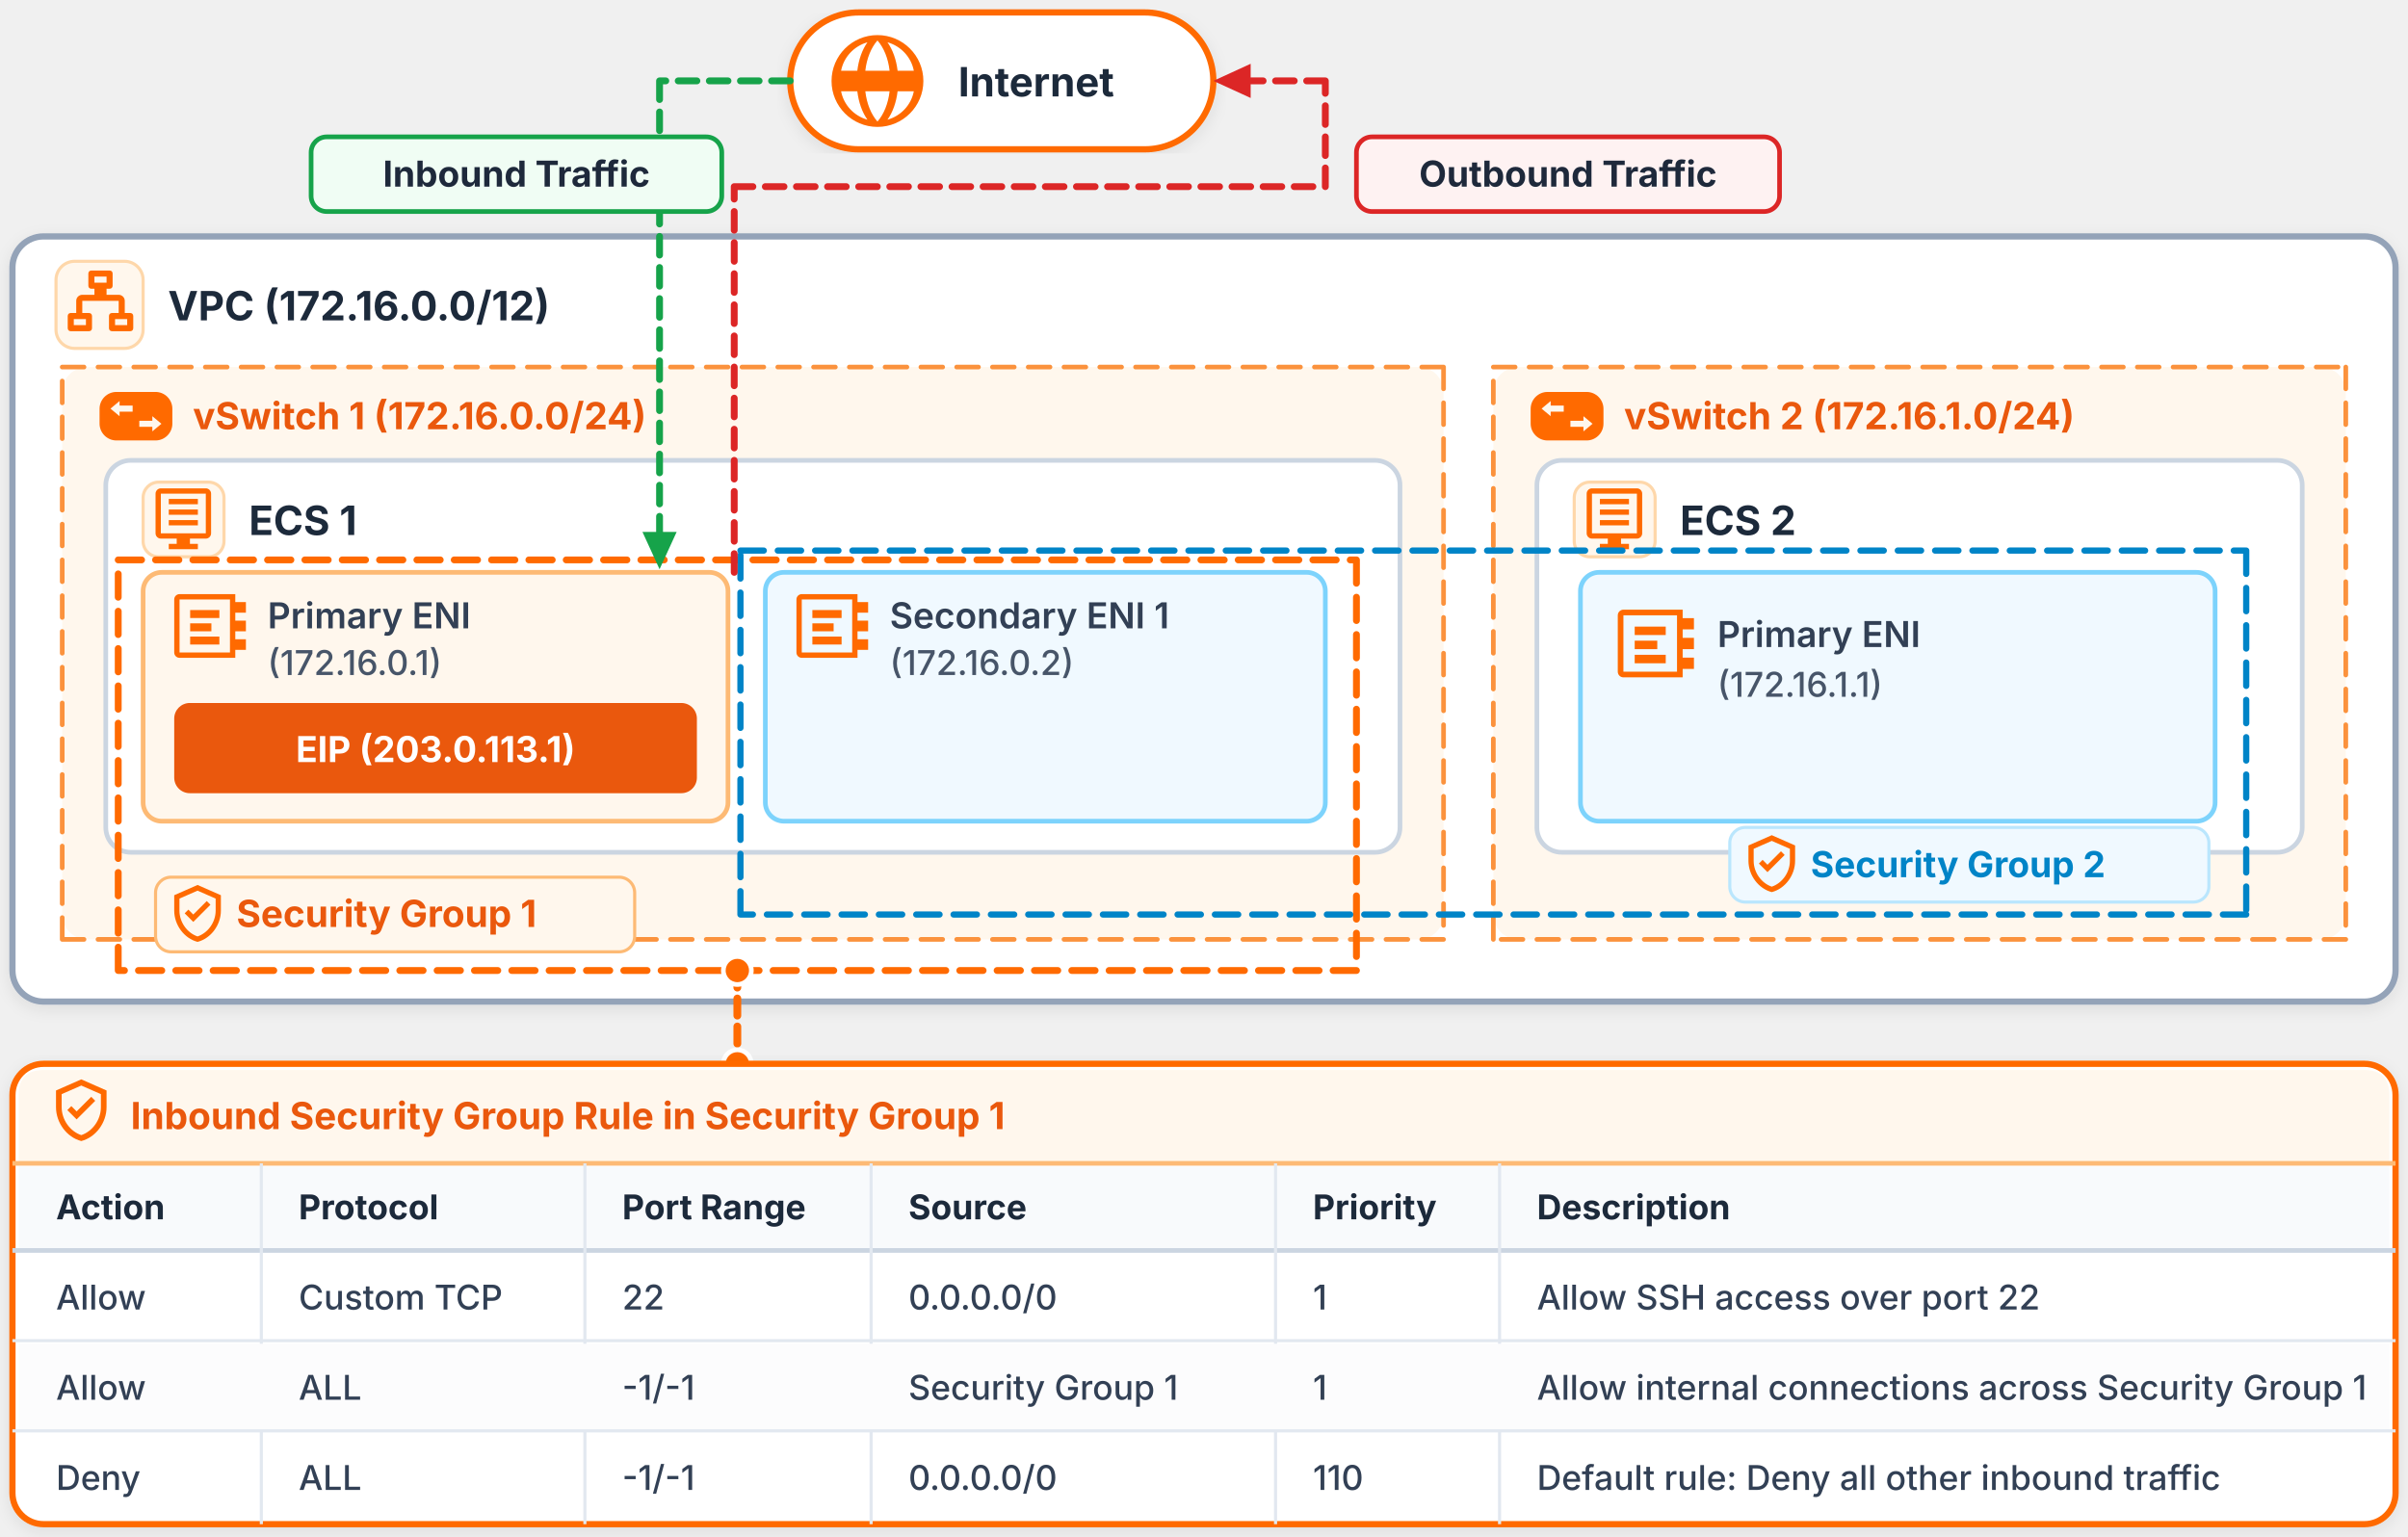
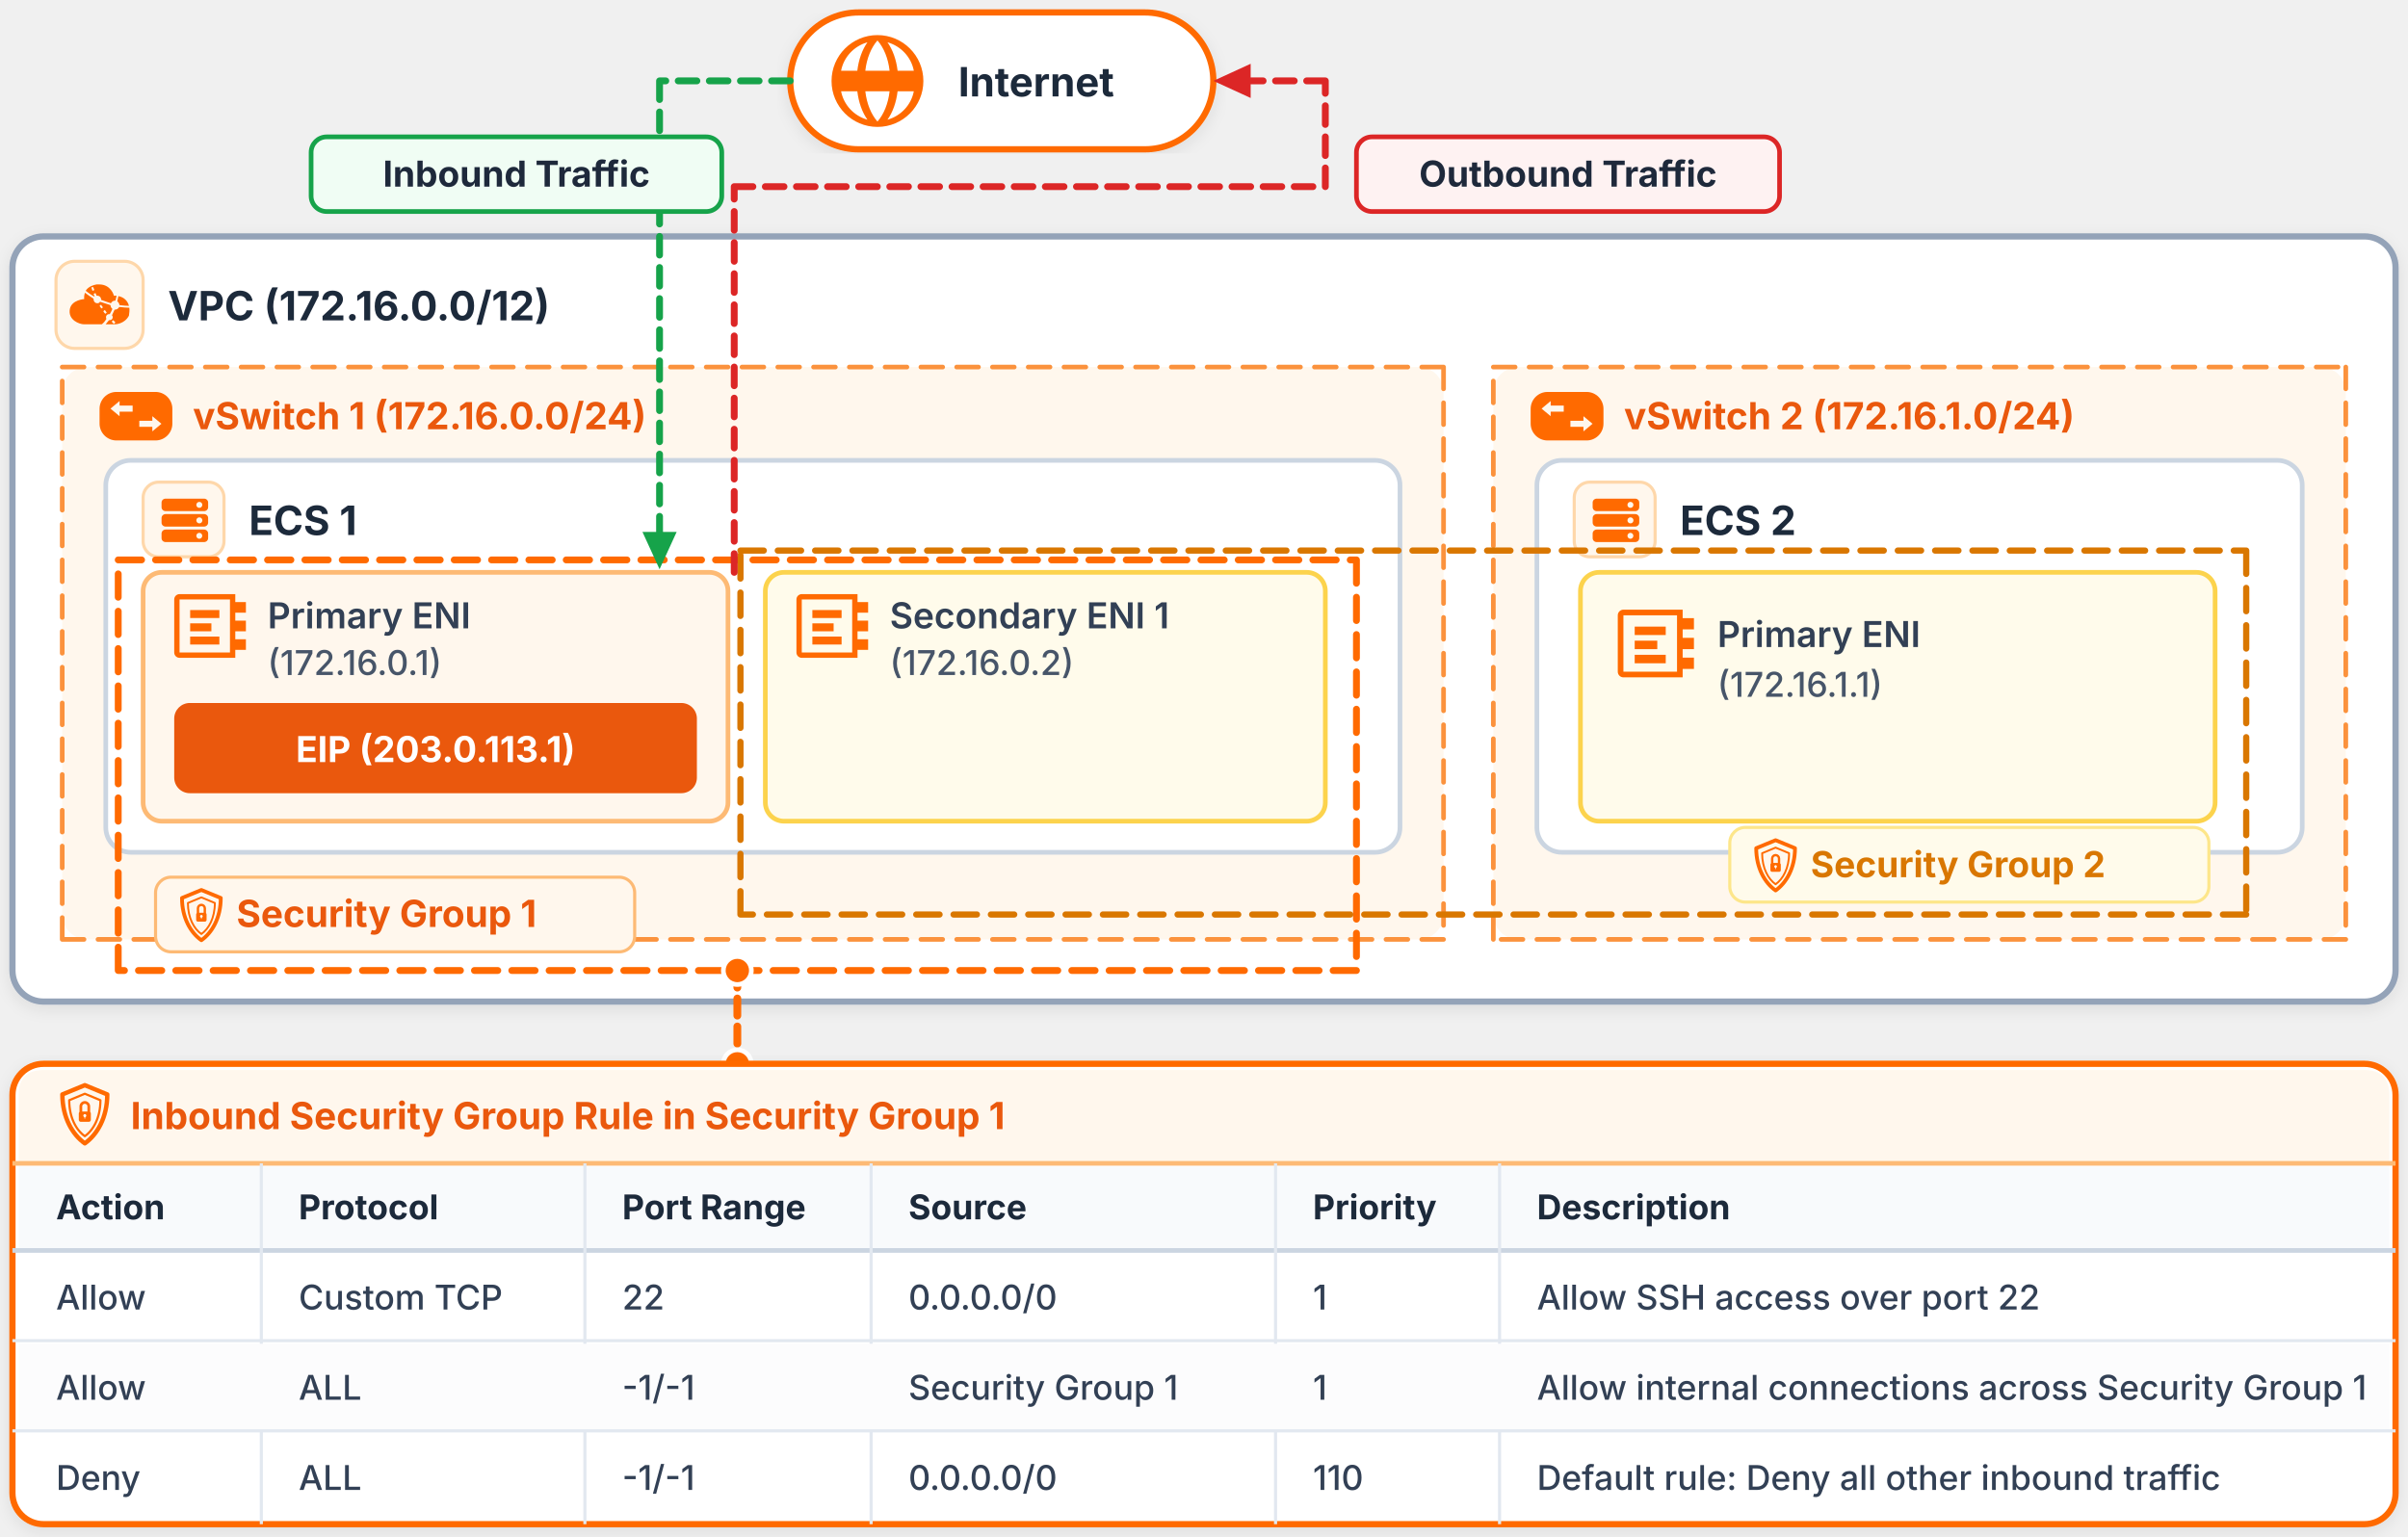
<svg xmlns="http://www.w3.org/2000/svg" viewBox="6 2 774 494" width="100%" height="100%">
  <defs>
    <style>
      .text-title { font-family: 'Inter', -apple-system, BlinkMacSystemFont, 'Segoe UI', Roboto, sans-serif; font-size: 13px; font-weight: 700; fill: #1e293b; }
      .text-sub { font-family: 'Inter', -apple-system, BlinkMacSystemFont, 'Segoe UI', Roboto, sans-serif; font-size: 11.5px; font-weight: 600; fill: #334155; }
      .text-small { font-family: 'Inter', -apple-system, BlinkMacSystemFont, 'Segoe UI', Roboto, sans-serif; font-size: 11px; font-weight: 500; fill: #475569; }
      .text-orange { font-family: 'Inter', -apple-system, BlinkMacSystemFont, 'Segoe UI', Roboto, sans-serif; font-size: 12px; font-weight: 700; fill: #ea580c; }
-       .text-blue { font-family: 'Inter', -apple-system, BlinkMacSystemFont, 'Segoe UI', Roboto, sans-serif; font-size: 11.5px; font-weight: 700; fill: #0284c7; }
+       .text-amber { font-family: 'Inter', -apple-system, BlinkMacSystemFont, 'Segoe UI', Roboto, sans-serif; font-size: 11.5px; font-weight: 700; fill: #d97706; }
      .text-white { font-family: 'Inter', -apple-system, BlinkMacSystemFont, 'Segoe UI', Roboto, sans-serif; font-size: 11.5px; font-weight: 700; fill: #ffffff; }
      .tbl-hdr { font-family: 'Inter', -apple-system, BlinkMacSystemFont, 'Segoe UI', Roboto, sans-serif; font-size: 11px; font-weight: 700; fill: #1e293b; }
      .tbl-cell { font-family: 'Inter', -apple-system, BlinkMacSystemFont, 'Segoe UI', Roboto, sans-serif; font-size: 11px; font-weight: 500; fill: #334155; }
      .pill-text { font-family: 'Inter', -apple-system, BlinkMacSystemFont, 'Segoe UI', Roboto, sans-serif; font-size: 11.5px; font-weight: 700; fill: #1e293b; }
    </style>
    <filter id="shadow" x="-3%" y="-3%" width="106%" height="106%">
      <feDropShadow dx="0" dy="1.5" stdDeviation="2.5" flood-color="#0f172a" flood-opacity="0.08" />
    </filter>
  </defs>
  <g transform="translate(260, 6)" filter="url(#shadow)">
    <rect x="0" y="0" width="136" height="44" rx="22" fill="#ffffff" stroke="#ff6a00" stroke-width="2" />
    <g transform="translate(10, 4) scale(0.82)">
      <path d="M22 4C12.06 4 4 12.06 4 22C4 31.94 12.06 40 22 40C31.94 40 40 31.94 40 22C40 12.06 31.94 4 22 4ZM36.26 18H29.9C29.38 13.56 27.94 9.66 25.92 6.82C31.22 8.32 35.24 12.64 36.26 18ZM22 37.9C19.52 35.08 17.78 30.86 17.24 26H26.76C26.22 30.86 24.48 35.08 22 37.9ZM17.24 18C17.78 13.14 19.52 8.92 22 6.1C24.48 8.92 26.22 13.14 26.76 18H17.24ZM18.08 6.82C16.06 9.66 14.62 13.56 14.1 18H7.74C8.76 12.64 12.78 8.32 18.08 6.82ZM7.74 26H14.1C14.62 30.44 16.06 34.34 18.08 37.18C12.78 35.68 8.76 31.36 7.74 26ZM25.92 37.18C27.94 34.34 29.38 30.44 29.9 26H36.26C35.24 31.36 31.22 35.68 25.92 37.18Z" fill="#ff6a00" />
      <path d="M7 22C7 20.62 7.22 19.28 7.58 18H36.42C36.78 19.28 37 20.62 37 22C37 23.38 36.78 24.72 36.42 26H7.58C7.22 24.72 7 23.38 7 22Z" fill="#ff6a00" opacity="0.28" />
    </g>
    <text x="54" y="27" class="text-title" font-size="13.5">Internet</text>
  </g>
  <g transform="translate(10, 78)" filter="url(#shadow)">
    <rect x="0" y="0" width="766" height="246" rx="10" fill="#ffffff" stroke="#94a3b8" stroke-width="2" />
    <g transform="translate(14, 8)">
      <rect x="0" y="0" width="28" height="28" rx="6" fill="#fff7ed" stroke="#fed7aa" stroke-width="1" />
-       <g transform="translate(6.5, 2) scale(0.78)">
-         <path d="M22.25 18.75L20 18.75 20 13.75C20 12.25 18.75 11.25 17.5 11.25L12.5 11.25 12.5 8.75 13.75 8.75C14.5 8.75 15 8.25 15 7.5L15 2.5C15 1.75 14.5 1.25 13.75 1.25L6.25 1.25C5.5 1.25 5 1.75 5 2.5L5 7.5C5 8.25 5.5 8.75 6.25 8.75L7.5 8.75 7.5 11.25 2.5 11.25C1.25 11.25 0 12.25 0 13.75L0 18.75-2.25 18.75C-3 18.75-3.5 19.25-3.5 20L-3.5 25C-3.5 25.75-3 26.25-2.25 26.25L5.25 26.25C6 26.25 6.5 25.75 6.5 25L6.5 20C6.5 19.25 6 18.75 5.25 18.75L2.5 18.75 2.5 13.75 17.5 13.75 17.5 18.75 14.75 18.75C14 18.75 13.5 19.25 13.5 20L13.5 25C13.5 25.75 14 26.25 14.75 26.25L22.25 26.25C23 26.25 23.5 25.75 23.5 25L23.5 20C23.5 19.25 23 18.75 22.25 18.75ZM7.5 3.75L12.5 3.75 12.5 6.25 7.5 6.25 7.5 3.75ZM4 23.75L-1 23.75-1 21.25 4 21.25 4 23.75ZM21 23.75L16 23.75 16 21.25 21 21.25 21 23.75Z" fill="#ff6a00" />
+       <g transform="translate(3.5, 3.5) scale(0.0205)">
+         <path d="M418.816 339.456l29.696-11.776c6.144 17.92 11.776 29.696 17.92 41.472h11.776c35.328 0 58.88 29.696 58.88 58.88v6.144c47.104 17.92 144.896 50.176 153.6 53.248 11.776-23.552 35.328-41.472 65.024-41.472h6.144c5.12-25.6 11.264-51.2 17.92-76.8H737.28c0-6.144-47.104-177.152-229.888-177.152H465.92C371.2 209.92 318.464 250.88 294.912 292.352 342.016 327.68 389.12 363.008 436.224 386.56c-5.632-17.408-11.776-29.184-17.408-47.104z m-6.144-105.984c6.144 17.92 11.776 29.696 17.92 47.104l-29.696 11.776-17.92-53.248 29.696-5.632z m247.808 424.448h11.776c17.92-29.696 29.696-53.248 41.472-82.432-17.92-11.776-29.696-35.328-29.696-58.88-10.24-2.56-112.128-35.328-165.376-53.248-6.144 17.92-23.552 23.552-41.472 23.552-35.328 0-58.88-29.696-58.88-58.88v-11.776c-47.104-29.696-88.576-58.88-135.68-94.208C265.216 374.784 271.36 416.256 271.36 421.888c0 0-194.56 11.776-224.256 153.6-35.328 177.152 153.6 241.664 218.112 241.664h283.136c29.696-23.552 53.248-53.248 70.656-82.432 0-6.144-6.144-17.92-6.144-29.696 0.512-29.184 24.064-47.104 47.616-47.104z m-118.272-88.576c-11.776-11.776-23.552-29.696-29.696-41.472l23.552-17.92c6.144 11.776 17.92 29.696 29.696 41.472l-23.552 17.92z m29.696 41.472l23.552-17.92c11.776 11.776 17.92 29.696 29.696 41.472l-23.552 17.92c-11.776-12.288-23.552-24.064-29.696-41.472z m407.04-53.248c-41.472 0-100.352-6.144-159.232-11.776-11.776 23.552-35.328 41.472-65.024 41.472h-6.144c-11.776 29.696-29.696 58.88-41.472 88.576 6.144 6.144 11.776 17.92 11.776 29.696 0 29.696-23.552 47.104-47.104 47.104H660.48c-17.92 23.552-35.328 41.472-53.248 65.024h141.312c6.144 0 153.088 0 224.256-135.68 6.144-41.984 11.776-82.944 6.144-124.416zM737.28 811.008l-35.328-35.328 23.552-23.552 35.328 35.328-23.552 23.552z m235.52-282.624c-17.92-76.8-76.8-135.68-165.376-153.088-6.144 23.552-11.776 53.248-17.92 82.432 17.92 11.776 29.696 29.696 35.328 58.88 59.392 5.632 107.008 11.776 147.968 11.776z" fill="#ff6a00" />
      </g>
      <text x="36" y="19" class="text-title" font-size="13.5">VPC (172.16.0.0/12)</text>
    </g>
    <g transform="translate(16, 42)">
      <rect x="0" y="0" width="444" height="184" rx="8" fill="#fff7ed" stroke="none" />
      <path d="M0.00 0.00L7.00 0.00 M11.50 0.00L18.50 0.00 M23.00 0.00L30.00 0.00 M34.50 0.00L41.50 0.00 M46.00 0.00L53.00 0.00 M57.50 0.00L64.50 0.00 M69.00 0.00L76.00 0.00 M80.50 0.00L87.50 0.00 M92.00 0.00L99.00 0.00 M103.50 0.00L110.50 0.00 M115.00 0.00L122.00 0.00 M126.50 0.00L133.50 0.00 M138.00 0.00L145.00 0.00 M149.50 0.00L156.50 0.00 M161.00 0.00L168.00 0.00 M172.50 0.00L179.50 0.00 M184.00 0.00L191.00 0.00 M195.50 0.00L202.50 0.00 M207.00 0.00L214.00 0.00 M218.50 0.00L225.50 0.00 M230.00 0.00L237.00 0.00 M241.50 0.00L248.50 0.00 M253.00 0.00L260.00 0.00 M264.50 0.00L271.50 0.00 M276.00 0.00L283.00 0.00 M287.50 0.00L294.50 0.00 M299.00 0.00L306.00 0.00 M310.50 0.00L317.50 0.00 M322.00 0.00L329.00 0.00 M333.50 0.00L340.50 0.00 M345.00 0.00L352.00 0.00 M356.50 0.00L363.50 0.00 M368.00 0.00L375.00 0.00 M379.50 0.00L386.50 0.00 M391.00 0.00L398.00 0.00 M402.50 0.00L409.50 0.00 M414.00 0.00L421.00 0.00 M425.50 0.00L432.50 0.00 M437.00 0.00L444.00 0.00 M444.00 0.00L444.00 7.00 M444.00 11.50L444.00 18.50 M444.00 23.00L444.00 30.00 M444.00 34.50L444.00 41.50 M444.00 46.00L444.00 53.00 M444.00 57.50L444.00 64.50 M444.00 69.00L444.00 76.00 M444.00 80.50L444.00 87.50 M444.00 92.00L444.00 99.00 M444.00 103.50L444.00 110.50 M444.00 115.00L444.00 122.00 M444.00 126.50L444.00 133.50 M444.00 138.00L444.00 145.00 M444.00 149.50L444.00 156.50 M444.00 161.00L444.00 168.00 M444.00 172.50L444.00 179.50 M444.00 184.00L437.00 184.00 M432.50 184.00L425.50 184.00 M421.00 184.00L414.00 184.00 M409.50 184.00L402.50 184.00 M398.00 184.00L391.00 184.00 M386.50 184.00L379.50 184.00 M375.00 184.00L368.00 184.00 M363.50 184.00L356.50 184.00 M352.00 184.00L345.00 184.00 M340.50 184.00L333.50 184.00 M329.00 184.00L322.00 184.00 M317.50 184.00L310.50 184.00 M306.00 184.00L299.00 184.00 M294.50 184.00L287.50 184.00 M283.00 184.00L276.00 184.00 M271.50 184.00L264.50 184.00 M260.00 184.00L253.00 184.00 M248.50 184.00L241.50 184.00 M237.00 184.00L230.00 184.00 M225.50 184.00L218.50 184.00 M214.00 184.00L207.00 184.00 M202.50 184.00L195.50 184.00 M191.00 184.00L184.00 184.00 M179.50 184.00L172.50 184.00 M168.00 184.00L161.00 184.00 M156.50 184.00L149.50 184.00 M145.00 184.00L138.00 184.00 M133.50 184.00L126.50 184.00 M122.00 184.00L115.00 184.00 M110.50 184.00L103.50 184.00 M99.00 184.00L92.00 184.00 M87.50 184.00L80.50 184.00 M76.00 184.00L69.00 184.00 M64.50 184.00L57.50 184.00 M53.00 184.00L46.00 184.00 M41.50 184.00L34.50 184.00 M30.00 184.00L23.00 184.00 M18.50 184.00L11.50 184.00 M7.00 184.00L0.00 184.00 M0.00 184.00L0.00 177.00 M0.00 172.50L0.00 165.50 M0.00 161.00L0.00 154.00 M0.00 149.50L0.00 142.50 M0.00 138.00L0.00 131.00 M0.00 126.50L0.00 119.50 M0.00 115.00L0.00 108.00 M0.00 103.50L0.00 96.50 M0.00 92.00L0.00 85.00 M0.00 80.50L0.00 73.50 M0.00 69.00L0.00 62.00 M0.00 57.50L0.00 50.50 M0.00 46.00L0.00 39.00 M0.00 34.50L0.00 27.50 M0.00 23.00L0.00 16.00 M0.00 11.50L0.00 4.50" fill="none" stroke="#fb923c" stroke-width="1.5" stroke-linecap="round" />
      <g transform="translate(12, 7)">
        <g transform="translate(0, 1) scale(0.78)">
          <path d="M23.06 0L6.94 0C3.13 0 0 3.13 0 6.94L0 13.06C0 16.88 3.13 20 6.94 20L23.06 20C26.88 20 30 16.88 30 13.06L30 6.94C30 3.13 26.88 0 23.06 0ZM13.63 8.13L8.25 8.13 8.25 10 4.5 6.88 8.25 3.75 8.25 5.63 13.63 5.63 13.63 8.13ZM21.75 16.25L21.75 14.38 16.38 14.38 16.38 11.88 21.75 11.88 21.75 10 25.5 13.13 21.75 16.25Z" fill="#ff6a00" />
        </g>
        <text x="30" y="13" class="text-orange" font-size="11.5">vSwitch 1 (172.16.0.0/24)</text>
      </g>
      <g transform="translate(14, 30)">
        <rect x="0" y="0" width="416" height="126" rx="8" fill="#ffffff" stroke="#cbd5e1" stroke-width="1.5" />
        <g transform="translate(12, 7)">
          <rect x="0" y="0" width="26" height="24" rx="5" fill="#fff7ed" stroke="#fed7aa" stroke-width="1" />
-           <g transform="translate(4, 2) scale(0.68)">
-             <path d="M23.75 0L2.5 0C1.13 0 0 1.13 0 2.5L0 21.25C0 22.63 1.13 23.75 2.5 23.75L10 23.75 10 26.25 6.25 26.25 6.25 28.75 20 28.75 20 26.25 16.25 26.25 16.25 23.75 23.75 23.75C25.13 23.75 26.25 22.63 26.25 21.25L26.25 2.5C26.25 1.13 25.13 0 23.75 0ZM23.75 21.25L2.5 21.25 2.5 2.5 23.75 2.5 23.75 21.25ZM6.25 15L20 15 20 17.5 6.25 17.5 6.25 15ZM6.25 10L20 10 20 12.5 6.25 12.5 6.25 10ZM6.25 5L20 5 20 7.5 6.25 7.5 6.25 5Z" fill="#ff6a00" />
+           <g transform="translate(4, 3) scale(0.018)">
+             <path d="M864.768 903.68H180.736c-40.96 0-73.728-29.696-73.728-70.656v-81.92c0-40.96 33.28-70.656 73.728-70.656h684.032c40.96 0 74.24 29.696 74.24 70.656v81.92c-0.512 40.96-33.28 70.656-74.24 70.656z m-82.944-165.376c-29.696 0-53.76 24.064-53.76 53.248 0 29.696 24.064 53.76 53.76 53.76 29.696-1.024 52.736-25.6 52.224-54.784-1.024-28.16-23.552-51.2-52.224-52.224z m82.944-111.104H180.736c-40.96 0-73.728-29.696-73.728-70.656v-81.92c0-40.96 33.28-70.656 73.728-70.656h684.032c40.96 0 74.24 29.696 74.24 70.656v81.92c-0.512 40.96-33.28 70.656-74.24 70.656z m-82.944-164.864c-29.696 0-53.76 24.064-53.76 53.76s24.064 53.248 53.76 53.76c29.696 0 53.76-23.552 53.76-53.248 0.512-30.208-23.552-54.272-53.76-54.272 0.512 0 0.512 0 0 0z m82.944-111.104H180.736c-40.96 0-73.728-29.696-73.728-70.656v-81.92c0-40.96 33.28-70.656 73.728-70.656h684.032c40.96 0 74.24 29.696 74.24 70.656v81.92c-0.512 40.96-33.28 70.656-74.24 70.656z m-82.944-165.376c-29.696 0-53.76 24.064-53.76 53.76s24.064 53.248 53.76 53.248c29.184 0 53.248-24.064 53.248-53.248 0.512-29.696-23.552-53.76-53.248-53.76z" fill="#ff6a00" />
          </g>
          <text x="34" y="17" class="text-title" font-size="12.5">ECS 1</text>
        </g>
        <g transform="translate(12, 36)">
          <rect x="0" y="0" width="188" height="80" rx="6" fill="#fff7ed" stroke="#fdba74" stroke-width="1.5" />
          <g transform="translate(10, 7) scale(0.64)">
            <path d="M36 9.33L36 4L30.67 4L30.67 0L2.67 0C1.2 0 0 1.2 0 2.67L0 29.33C0 30.8 1.2 32 2.67 32L30.67 32L30.67 28L36 28L36 22.67L30.67 22.67L30.67 18.67L36 18.67L36 13.33L30.67 13.33L30.67 9.33L36 9.33ZM28 29.33L2.67 29.33L2.67 2.67L28 2.67L28 29.33ZM8 8L22.67 8L22.67 12L8 12L8 8ZM8 14.67L18.67 14.67L18.67 18.67L8 18.67L8 14.67ZM8 21.33L22.67 21.33L22.67 25.33L8 25.33L8 21.33Z" fill="#ff6a00" />
          </g>
          <text x="40" y="18" class="text-sub" font-weight="700">Primary ENI</text>
          <text x="40" y="33" class="text-small">(172.16.0.1)</text>
          <rect x="10" y="42" width="168" height="29" rx="5" fill="#ea580c" />
          <text x="94" y="61" class="text-white" text-anchor="middle">EIP (203.0.113.1)</text>
        </g>
        <g transform="translate(212, 36)">
-           <rect x="0" y="0" width="180" height="80" rx="6" fill="#f0f9ff" stroke="#7dd3fc" stroke-width="1.5" />
+           <rect x="0" y="0" width="180" height="80" rx="6" fill="#fffbeb" stroke="#fcd34d" stroke-width="1.5" />
          <g transform="translate(10, 7) scale(0.64)">
            <path d="M36 9.33L36 4L30.67 4L30.67 0L2.67 0C1.2 0 0 1.2 0 2.67L0 29.33C0 30.8 1.2 32 2.67 32L30.67 32L30.67 28L36 28L36 22.67L30.67 22.67L30.67 18.67L36 18.67L36 13.33L30.67 13.33L30.67 9.33L36 9.33ZM28 29.33L2.67 29.33L2.67 2.67L28 2.67L28 29.33ZM8 8L22.67 8L22.67 12L8 12L8 8ZM8 14.67L18.67 14.67L18.67 18.67L8 18.67L8 14.67ZM8 21.33L22.67 21.33L22.67 25.33L8 25.33L8 21.33Z" fill="#ff6a00" />
          </g>
          <text x="40" y="18" class="text-sub" font-weight="700">Secondary ENI 1</text>
          <text x="40" y="33" class="text-small">(172.16.0.2)</text>
        </g>
      </g>
    </g>
    <g transform="translate(476, 42)">
      <rect x="0" y="0" width="274" height="184" rx="8" fill="#fff7ed" stroke="none" />
      <path d="M0.00 0.00L7.00 0.00 M11.50 0.00L18.50 0.00 M23.00 0.00L30.00 0.00 M34.50 0.00L41.50 0.00 M46.00 0.00L53.00 0.00 M57.50 0.00L64.50 0.00 M69.00 0.00L76.00 0.00 M80.50 0.00L87.50 0.00 M92.00 0.00L99.00 0.00 M103.50 0.00L110.50 0.00 M115.00 0.00L122.00 0.00 M126.50 0.00L133.50 0.00 M138.00 0.00L145.00 0.00 M149.50 0.00L156.50 0.00 M161.00 0.00L168.00 0.00 M172.50 0.00L179.50 0.00 M184.00 0.00L191.00 0.00 M195.50 0.00L202.50 0.00 M207.00 0.00L214.00 0.00 M218.50 0.00L225.50 0.00 M230.00 0.00L237.00 0.00 M241.50 0.00L248.50 0.00 M253.00 0.00L260.00 0.00 M264.50 0.00L271.50 0.00 M274.00 0.00L274.00 7.00 M274.00 11.50L274.00 18.50 M274.00 23.00L274.00 30.00 M274.00 34.50L274.00 41.50 M274.00 46.00L274.00 53.00 M274.00 57.50L274.00 64.50 M274.00 69.00L274.00 76.00 M274.00 80.50L274.00 87.50 M274.00 92.00L274.00 99.00 M274.00 103.50L274.00 110.50 M274.00 115.00L274.00 122.00 M274.00 126.50L274.00 133.50 M274.00 138.00L274.00 145.00 M274.00 149.50L274.00 156.50 M274.00 161.00L274.00 168.00 M274.00 172.50L274.00 179.50 M274.00 184.00L267.00 184.00 M262.50 184.00L255.50 184.00 M251.00 184.00L244.00 184.00 M239.50 184.00L232.50 184.00 M228.00 184.00L221.00 184.00 M216.50 184.00L209.50 184.00 M205.00 184.00L198.00 184.00 M193.50 184.00L186.50 184.00 M182.00 184.00L175.00 184.00 M170.50 184.00L163.50 184.00 M159.00 184.00L152.00 184.00 M147.50 184.00L140.50 184.00 M136.00 184.00L129.00 184.00 M124.50 184.00L117.50 184.00 M113.00 184.00L106.00 184.00 M101.50 184.00L94.50 184.00 M90.00 184.00L83.00 184.00 M78.50 184.00L71.50 184.00 M67.00 184.00L60.00 184.00 M55.50 184.00L48.50 184.00 M44.00 184.00L37.00 184.00 M32.50 184.00L25.50 184.00 M21.00 184.00L14.00 184.00 M9.50 184.00L2.50 184.00 M0.00 184.00L0.00 177.00 M0.00 172.50L0.00 165.50 M0.00 161.00L0.00 154.00 M0.00 149.50L0.00 142.50 M0.00 138.00L0.00 131.00 M0.00 126.50L0.00 119.50 M0.00 115.00L0.00 108.00 M0.00 103.50L0.00 96.50 M0.00 92.00L0.00 85.00 M0.00 80.50L0.00 73.50 M0.00 69.00L0.00 62.00 M0.00 57.50L0.00 50.50 M0.00 46.00L0.00 39.00 M0.00 34.50L0.00 27.50 M0.00 23.00L0.00 16.00 M0.00 11.50L0.00 4.50" fill="none" stroke="#fb923c" stroke-width="1.5" stroke-linecap="round" />
      <g transform="translate(12, 7)">
        <g transform="translate(0, 1) scale(0.78)">
          <path d="M23.06 0L6.94 0C3.13 0 0 3.13 0 6.94L0 13.06C0 16.88 3.13 20 6.94 20L23.06 20C26.88 20 30 16.88 30 13.06L30 6.94C30 3.13 26.88 0 23.06 0ZM13.63 8.13L8.25 8.13 8.25 10 4.5 6.88 8.25 3.75 8.25 5.63 13.63 5.63 13.63 8.13ZM21.75 16.25L21.75 14.38 16.38 14.38 16.38 11.88 21.75 11.88 21.75 10 25.5 13.13 21.75 16.25Z" fill="#ff6a00" />
        </g>
        <text x="30" y="13" class="text-orange" font-size="11.5">vSwitch 2 (172.16.1.0/24)</text>
      </g>
      <g transform="translate(14, 30)">
        <rect x="0" y="0" width="246" height="126" rx="8" fill="#ffffff" stroke="#cbd5e1" stroke-width="1.5" />
        <g transform="translate(12, 7)">
          <rect x="0" y="0" width="26" height="24" rx="5" fill="#fff7ed" stroke="#fed7aa" stroke-width="1" />
-           <g transform="translate(4, 2) scale(0.68)">
-             <path d="M23.75 0L2.5 0C1.13 0 0 1.13 0 2.5L0 21.25C0 22.63 1.13 23.75 2.5 23.75L10 23.75 10 26.25 6.25 26.25 6.25 28.75 20 28.75 20 26.25 16.25 26.25 16.25 23.75 23.75 23.75C25.13 23.75 26.25 22.63 26.25 21.25L26.25 2.5C26.25 1.13 25.13 0 23.75 0ZM23.75 21.25L2.5 21.25 2.5 2.5 23.75 2.5 23.75 21.25ZM6.25 15L20 15 20 17.5 6.25 17.5 6.25 15ZM6.25 10L20 10 20 12.5 6.25 12.5 6.25 10ZM6.25 5L20 5 20 7.5 6.25 7.5 6.25 5Z" fill="#ff6a00" />
+           <g transform="translate(4, 3) scale(0.018)">
+             <path d="M864.768 903.68H180.736c-40.96 0-73.728-29.696-73.728-70.656v-81.92c0-40.96 33.28-70.656 73.728-70.656h684.032c40.96 0 74.24 29.696 74.24 70.656v81.92c-0.512 40.96-33.28 70.656-74.24 70.656z m-82.944-165.376c-29.696 0-53.76 24.064-53.76 53.248 0 29.696 24.064 53.76 53.76 53.76 29.696-1.024 52.736-25.6 52.224-54.784-1.024-28.16-23.552-51.2-52.224-52.224z m82.944-111.104H180.736c-40.96 0-73.728-29.696-73.728-70.656v-81.92c0-40.96 33.28-70.656 73.728-70.656h684.032c40.96 0 74.24 29.696 74.24 70.656v81.92c-0.512 40.96-33.28 70.656-74.24 70.656z m-82.944-164.864c-29.696 0-53.76 24.064-53.76 53.76s24.064 53.248 53.76 53.76c29.696 0 53.76-23.552 53.76-53.248 0.512-30.208-23.552-54.272-53.76-54.272 0.512 0 0.512 0 0 0z m82.944-111.104H180.736c-40.96 0-73.728-29.696-73.728-70.656v-81.92c0-40.96 33.28-70.656 73.728-70.656h684.032c40.96 0 74.24 29.696 74.24 70.656v81.92c-0.512 40.96-33.28 70.656-74.24 70.656z m-82.944-165.376c-29.696 0-53.76 24.064-53.76 53.76s24.064 53.248 53.76 53.248c29.184 0 53.248-24.064 53.248-53.248 0.512-29.696-23.552-53.76-53.248-53.76z" fill="#ff6a00" />
          </g>
          <text x="34" y="17" class="text-title" font-size="12.5">ECS 2</text>
        </g>
        <g transform="translate(14, 36)">
-           <rect x="0" y="0" width="204" height="80" rx="6" fill="#f0f9ff" stroke="#7dd3fc" stroke-width="1.5" />
+           <rect x="0" y="0" width="204" height="80" rx="6" fill="#fffbeb" stroke="#fcd34d" stroke-width="1.5" />
          <g transform="translate(12, 12) scale(0.68)">
            <path d="M36 9.33L36 4L30.67 4L30.67 0L2.67 0C1.2 0 0 1.2 0 2.67L0 29.33C0 30.8 1.2 32 2.67 32L30.67 32L30.67 28L36 28L36 22.67L30.67 22.67L30.67 18.67L36 18.67L36 13.33L30.67 13.33L30.67 9.33L36 9.33ZM28 29.33L2.67 29.33L2.67 2.67L28 2.67L28 29.33ZM8 8L22.67 8L22.67 12L8 12L8 8ZM8 14.67L18.67 14.67L18.67 18.67L8 18.67L8 14.67ZM8 21.33L22.67 21.33L22.67 25.33L8 25.33L8 21.33Z" fill="#ff6a00" />
          </g>
          <text x="44" y="24" class="text-sub" font-weight="700">Primary ENI</text>
          <text x="44" y="40" class="text-small">(172.16.1.1)</text>
        </g>
      </g>
    </g>
    <path d="M34.00 104.00L41.50 104.00 M46.00 104.00L53.50 104.00 M58.00 104.00L65.50 104.00 M70.00 104.00L77.50 104.00 M82.00 104.00L89.50 104.00 M94.00 104.00L101.50 104.00 M106.00 104.00L113.50 104.00 M118.00 104.00L125.50 104.00 M130.00 104.00L137.50 104.00 M142.00 104.00L149.50 104.00 M154.00 104.00L161.50 104.00 M166.00 104.00L173.50 104.00 M178.00 104.00L185.50 104.00 M190.00 104.00L197.50 104.00 M202.00 104.00L209.50 104.00 M214.00 104.00L221.50 104.00 M226.00 104.00L233.50 104.00 M238.00 104.00L245.50 104.00 M250.00 104.00L257.50 104.00 M262.00 104.00L269.50 104.00 M274.00 104.00L281.50 104.00 M286.00 104.00L293.50 104.00 M298.00 104.00L305.50 104.00 M310.00 104.00L317.50 104.00 M322.00 104.00L329.50 104.00 M334.00 104.00L341.50 104.00 M346.00 104.00L353.50 104.00 M358.00 104.00L365.50 104.00 M370.00 104.00L377.50 104.00 M382.00 104.00L389.50 104.00 M394.00 104.00L401.50 104.00 M406.00 104.00L413.50 104.00 M418.00 104.00L425.50 104.00 M430.00 104.00L432.00 104.00 M432.00 104.00L432.00 111.50 M432.00 116.00L432.00 123.50 M432.00 128.00L432.00 135.50 M432.00 140.00L432.00 147.50 M432.00 152.00L432.00 159.50 M432.00 164.00L432.00 171.50 M432.00 176.00L432.00 183.50 M432.00 188.00L432.00 195.50 M432.00 200.00L432.00 207.50 M432.00 212.00L432.00 219.50 M432.00 224.00L432.00 231.50 M432.00 236.00L424.50 236.00 M420.00 236.00L412.50 236.00 M408.00 236.00L400.50 236.00 M396.00 236.00L388.50 236.00 M384.00 236.00L376.50 236.00 M372.00 236.00L364.50 236.00 M360.00 236.00L352.50 236.00 M348.00 236.00L340.50 236.00 M336.00 236.00L328.50 236.00 M324.00 236.00L316.50 236.00 M312.00 236.00L304.50 236.00 M300.00 236.00L292.50 236.00 M288.00 236.00L280.50 236.00 M276.00 236.00L268.50 236.00 M264.00 236.00L256.50 236.00 M252.00 236.00L244.50 236.00 M240.00 236.00L232.50 236.00 M228.00 236.00L220.50 236.00 M216.00 236.00L208.50 236.00 M204.00 236.00L196.50 236.00 M192.00 236.00L184.50 236.00 M180.00 236.00L172.50 236.00 M168.00 236.00L160.50 236.00 M156.00 236.00L148.50 236.00 M144.00 236.00L136.50 236.00 M132.00 236.00L124.50 236.00 M120.00 236.00L112.50 236.00 M108.00 236.00L100.50 236.00 M96.00 236.00L88.50 236.00 M84.00 236.00L76.50 236.00 M72.00 236.00L64.50 236.00 M60.00 236.00L52.50 236.00 M48.00 236.00L40.50 236.00 M36.00 236.00L34.00 236.00 M34.00 236.00L34.00 228.50 M34.00 224.00L34.00 216.50 M34.00 212.00L34.00 204.50 M34.00 200.00L34.00 192.50 M34.00 188.00L34.00 180.50 M34.00 176.00L34.00 168.50 M34.00 164.00L34.00 156.50 M34.00 152.00L34.00 144.50 M34.00 140.00L34.00 132.50 M34.00 128.00L34.00 120.50 M34.00 116.00L34.00 108.50" fill="none" stroke="#ff6a00" stroke-width="2.2" stroke-linecap="round" />
    <g transform="translate(46, 206)">
      <rect x="0" y="0" width="154" height="24" rx="5" fill="#fff7ed" stroke="#fdba74" stroke-width="1" />
-       <g transform="translate(6, 2.5) scale(0.6)">
-         <path d="M12.5 0L0 5.5L0 13.75C0 21.45 5.33 28.65 12.5 30.5C19.67 28.65 25 21.45 25 13.75L25 5.5L12.5 0ZM22.2 13.75C22.2 19.95 18.08 25.7 12.5 27.58C6.92 25.7 2.8 19.95 2.8 13.75L2.8 7.3L12.5 3.05L22.2 7.3L22.2 13.75Z" fill="#ff6a00" />
-         <path d="M10.2 19.8L5.6 15.2L7.58 13.22L10.2 15.84L17.42 8.62L19.4 10.6L10.2 19.8Z" fill="#ff6a00" />
+       <g transform="translate(5, 2.5) scale(0.019)">
+         <path d="M512 85 L840 220 C840 560 690 810 512 935 C334 810 184 560 184 220 Z" fill="none" stroke="#FF6A00" stroke-width="64" stroke-linejoin="round" />
+         <path d="M512 210 L740 305 C740 560 635 745 512 830 C389 745 284 560 284 305 Z" fill="#FFF7ED" stroke="#FF6A00" stroke-width="32" stroke-linejoin="round" />
+         <rect x="424" y="470" width="176" height="150" rx="28" fill="#FF6A00" />
+         <path d="M454 470 L454 395 C454 363 480 337 512 337 C544 337 570 363 570 395 L570 470" fill="none" stroke="#FF6A00" stroke-width="40" stroke-linecap="round" />
+         <circle cx="512" cy="530" r="22" fill="#FFFFFF" />
+         <polygon points="504,535 520,535 516,575 508,575" fill="#FFFFFF" />
      </g>
      <text x="26" y="16" class="text-orange" font-size="11.5">Security Group 1</text>
    </g>
-     <path d="M234.00 101.00L241.50 101.00 M246.00 101.00L253.50 101.00 M258.00 101.00L265.50 101.00 M270.00 101.00L277.50 101.00 M282.00 101.00L289.50 101.00 M294.00 101.00L301.50 101.00 M306.00 101.00L313.50 101.00 M318.00 101.00L325.50 101.00 M330.00 101.00L337.50 101.00 M342.00 101.00L349.50 101.00 M354.00 101.00L361.50 101.00 M366.00 101.00L373.50 101.00 M378.00 101.00L385.50 101.00 M390.00 101.00L397.50 101.00 M402.00 101.00L409.50 101.00 M414.00 101.00L421.50 101.00 M426.00 101.00L433.50 101.00 M438.00 101.00L445.50 101.00 M450.00 101.00L457.50 101.00 M462.00 101.00L469.50 101.00 M474.00 101.00L481.50 101.00 M486.00 101.00L493.50 101.00 M498.00 101.00L505.50 101.00 M510.00 101.00L517.50 101.00 M522.00 101.00L529.50 101.00 M534.00 101.00L541.50 101.00 M546.00 101.00L553.50 101.00 M558.00 101.00L565.50 101.00 M570.00 101.00L577.50 101.00 M582.00 101.00L589.50 101.00 M594.00 101.00L601.50 101.00 M606.00 101.00L613.50 101.00 M618.00 101.00L625.50 101.00 M630.00 101.00L637.50 101.00 M642.00 101.00L649.50 101.00 M654.00 101.00L661.50 101.00 M666.00 101.00L673.50 101.00 M678.00 101.00L685.50 101.00 M690.00 101.00L697.50 101.00 M702.00 101.00L709.50 101.00 M714.00 101.00L718.00 101.00 M718.00 101.00L718.00 108.50 M718.00 113.00L718.00 120.50 M718.00 125.00L718.00 132.50 M718.00 137.00L718.00 144.50 M718.00 149.00L718.00 156.50 M718.00 161.00L718.00 168.50 M718.00 173.00L718.00 180.50 M718.00 185.00L718.00 192.50 M718.00 197.00L718.00 204.50 M718.00 209.00L718.00 216.50 M718.00 218.00L710.50 218.00 M706.00 218.00L698.50 218.00 M694.00 218.00L686.50 218.00 M682.00 218.00L674.50 218.00 M670.00 218.00L662.50 218.00 M658.00 218.00L650.50 218.00 M646.00 218.00L638.50 218.00 M634.00 218.00L626.50 218.00 M622.00 218.00L614.50 218.00 M610.00 218.00L602.50 218.00 M598.00 218.00L590.50 218.00 M586.00 218.00L578.50 218.00 M574.00 218.00L566.50 218.00 M562.00 218.00L554.50 218.00 M550.00 218.00L542.50 218.00 M538.00 218.00L530.50 218.00 M526.00 218.00L518.50 218.00 M514.00 218.00L506.50 218.00 M502.00 218.00L494.50 218.00 M490.00 218.00L482.50 218.00 M478.00 218.00L470.50 218.00 M466.00 218.00L458.50 218.00 M454.00 218.00L446.50 218.00 M442.00 218.00L434.50 218.00 M430.00 218.00L422.50 218.00 M418.00 218.00L410.50 218.00 M406.00 218.00L398.50 218.00 M394.00 218.00L386.50 218.00 M382.00 218.00L374.50 218.00 M370.00 218.00L362.50 218.00 M358.00 218.00L350.50 218.00 M346.00 218.00L338.50 218.00 M334.00 218.00L326.50 218.00 M322.00 218.00L314.50 218.00 M310.00 218.00L302.50 218.00 M298.00 218.00L290.50 218.00 M286.00 218.00L278.50 218.00 M274.00 218.00L266.50 218.00 M262.00 218.00L254.50 218.00 M250.00 218.00L242.50 218.00 M238.00 218.00L234.00 218.00 M234.00 218.00L234.00 210.50 M234.00 206.00L234.00 198.50 M234.00 194.00L234.00 186.50 M234.00 182.00L234.00 174.50 M234.00 170.00L234.00 162.50 M234.00 158.00L234.00 150.50 M234.00 146.00L234.00 138.50 M234.00 134.00L234.00 126.50 M234.00 122.00L234.00 114.50 M234.00 110.00L234.00 102.50" fill="none" stroke="#0284c7" stroke-width="2" stroke-linecap="round" />
+     <path d="M234.00 101.00L241.50 101.00 M246.00 101.00L253.50 101.00 M258.00 101.00L265.50 101.00 M270.00 101.00L277.50 101.00 M282.00 101.00L289.50 101.00 M294.00 101.00L301.50 101.00 M306.00 101.00L313.50 101.00 M318.00 101.00L325.50 101.00 M330.00 101.00L337.50 101.00 M342.00 101.00L349.50 101.00 M354.00 101.00L361.50 101.00 M366.00 101.00L373.50 101.00 M378.00 101.00L385.50 101.00 M390.00 101.00L397.50 101.00 M402.00 101.00L409.50 101.00 M414.00 101.00L421.50 101.00 M426.00 101.00L433.50 101.00 M438.00 101.00L445.50 101.00 M450.00 101.00L457.50 101.00 M462.00 101.00L469.50 101.00 M474.00 101.00L481.50 101.00 M486.00 101.00L493.50 101.00 M498.00 101.00L505.50 101.00 M510.00 101.00L517.50 101.00 M522.00 101.00L529.50 101.00 M534.00 101.00L541.50 101.00 M546.00 101.00L553.50 101.00 M558.00 101.00L565.50 101.00 M570.00 101.00L577.50 101.00 M582.00 101.00L589.50 101.00 M594.00 101.00L601.50 101.00 M606.00 101.00L613.50 101.00 M618.00 101.00L625.50 101.00 M630.00 101.00L637.50 101.00 M642.00 101.00L649.50 101.00 M654.00 101.00L661.50 101.00 M666.00 101.00L673.50 101.00 M678.00 101.00L685.50 101.00 M690.00 101.00L697.50 101.00 M702.00 101.00L709.50 101.00 M714.00 101.00L718.00 101.00 M718.00 101.00L718.00 108.50 M718.00 113.00L718.00 120.50 M718.00 125.00L718.00 132.50 M718.00 137.00L718.00 144.50 M718.00 149.00L718.00 156.50 M718.00 161.00L718.00 168.50 M718.00 173.00L718.00 180.50 M718.00 185.00L718.00 192.50 M718.00 197.00L718.00 204.50 M718.00 209.00L718.00 216.50 M718.00 218.00L710.50 218.00 M706.00 218.00L698.50 218.00 M694.00 218.00L686.50 218.00 M682.00 218.00L674.50 218.00 M670.00 218.00L662.50 218.00 M658.00 218.00L650.50 218.00 M646.00 218.00L638.50 218.00 M634.00 218.00L626.50 218.00 M622.00 218.00L614.50 218.00 M610.00 218.00L602.50 218.00 M598.00 218.00L590.50 218.00 M586.00 218.00L578.50 218.00 M574.00 218.00L566.50 218.00 M562.00 218.00L554.50 218.00 M550.00 218.00L542.50 218.00 M538.00 218.00L530.50 218.00 M526.00 218.00L518.50 218.00 M514.00 218.00L506.50 218.00 M502.00 218.00L494.50 218.00 M490.00 218.00L482.50 218.00 M478.00 218.00L470.50 218.00 M466.00 218.00L458.50 218.00 M454.00 218.00L446.50 218.00 M442.00 218.00L434.50 218.00 M430.00 218.00L422.50 218.00 M418.00 218.00L410.50 218.00 M406.00 218.00L398.50 218.00 M394.00 218.00L386.50 218.00 M382.00 218.00L374.50 218.00 M370.00 218.00L362.50 218.00 M358.00 218.00L350.50 218.00 M346.00 218.00L338.50 218.00 M334.00 218.00L326.50 218.00 M322.00 218.00L314.50 218.00 M310.00 218.00L302.50 218.00 M298.00 218.00L290.50 218.00 M286.00 218.00L278.50 218.00 M274.00 218.00L266.50 218.00 M262.00 218.00L254.50 218.00 M250.00 218.00L242.50 218.00 M238.00 218.00L234.00 218.00 M234.00 218.00L234.00 210.50 M234.00 206.00L234.00 198.50 M234.00 194.00L234.00 186.50 M234.00 182.00L234.00 174.50 M234.00 170.00L234.00 162.50 M234.00 158.00L234.00 150.50 M234.00 146.00L234.00 138.50 M234.00 134.00L234.00 126.50 M234.00 122.00L234.00 114.50 M234.00 110.00L234.00 102.50" fill="none" stroke="#d97706" stroke-width="2" stroke-linecap="round" />
    <g transform="translate(552, 190)">
-       <rect x="0" y="0" width="154" height="24" rx="5" fill="#f0f9ff" stroke="#bae6fd" stroke-width="1" />
-       <g transform="translate(6, 2.5) scale(0.6)">
-         <path d="M12.5 0L0 5.5L0 13.75C0 21.45 5.33 28.65 12.5 30.5C19.67 28.65 25 21.45 25 13.75L25 5.5L12.5 0ZM22.2 13.75C22.2 19.95 18.08 25.7 12.5 27.58C6.92 25.7 2.8 19.95 2.8 13.75L2.8 7.3L12.5 3.05L22.2 7.3L22.2 13.75Z" fill="#ff6a00" />
-         <path d="M10.2 19.8L5.6 15.2L7.58 13.22L10.2 15.84L17.42 8.62L19.4 10.6L10.2 19.8Z" fill="#ff6a00" />
+       <rect x="0" y="0" width="154" height="24" rx="5" fill="#fffbeb" stroke="#fde68a" stroke-width="1" />
+       <g transform="translate(5, 2.5) scale(0.019)">
+         <path d="M512 85 L840 220 C840 560 690 810 512 935 C334 810 184 560 184 220 Z" fill="none" stroke="#FF6A00" stroke-width="64" stroke-linejoin="round" />
+         <path d="M512 210 L740 305 C740 560 635 745 512 830 C389 745 284 560 284 305 Z" fill="#FFF7ED" stroke="#FF6A00" stroke-width="32" stroke-linejoin="round" />
+         <rect x="424" y="470" width="176" height="150" rx="28" fill="#FF6A00" />
+         <path d="M454 470 L454 395 C454 363 480 337 512 337 C544 337 570 363 570 395 L570 470" fill="none" stroke="#FF6A00" stroke-width="40" stroke-linecap="round" />
+         <circle cx="512" cy="530" r="22" fill="#FFFFFF" />
+         <polygon points="504,535 520,535 516,575 508,575" fill="#FFFFFF" />
      </g>
-       <text x="26" y="16" class="text-blue" font-size="11.5">Security Group 2</text>
+       <text x="26" y="16" class="text-amber" font-size="11.5">Security Group 2</text>
    </g>
  </g>
  <path d="M260.00 28.00L254.00 28.00 M250.00 28.00L244.00 28.00 M240.00 28.00L234.00 28.00 M230.00 28.00L224.00 28.00 M220.00 28.00L218.00 28.00 M218.00 28.00L218.00 34.00 M218.00 38.00L218.00 44.00 M218.00 48.00L218.00 54.00 M218.00 58.00L218.00 64.00 M218.00 68.00L218.00 74.00 M218.00 78.00L218.00 84.00 M218.00 88.00L218.00 94.00 M218.00 98.00L218.00 104.00 M218.00 108.00L218.00 114.00 M218.00 118.00L218.00 124.00 M218.00 128.00L218.00 134.00 M218.00 138.00L218.00 144.00 M218.00 148.00L218.00 154.00 M218.00 158.00L218.00 164.00 M218.00 168.00L218.00 174.00" fill="none" stroke="#16a34a" stroke-width="2.2" stroke-linecap="round" />
  <polygon points="218,185 212.5,173 223.5,173" fill="#16a34a" />
  <g transform="translate(106, 46)">
    <rect x="0" y="0" width="132" height="24" rx="5" fill="#f0fdf4" stroke="#16a34a" stroke-width="1.5" />
    <text x="66" y="16" class="pill-text" fill="#15803d" text-anchor="middle">Inbound Traffic</text>
  </g>
  <path d="M242.00 186.00L242.00 180.00 M242.00 176.00L242.00 170.00 M242.00 166.00L242.00 160.00 M242.00 156.00L242.00 150.00 M242.00 146.00L242.00 140.00 M242.00 136.00L242.00 130.00 M242.00 126.00L242.00 120.00 M242.00 116.00L242.00 110.00 M242.00 106.00L242.00 100.00 M242.00 96.00L242.00 90.00 M242.00 86.00L242.00 80.00 M242.00 76.00L242.00 70.00 M242.00 66.00L242.00 62.00 M242.00 62.00L248.00 62.00 M252.00 62.00L258.00 62.00 M262.00 62.00L268.00 62.00 M272.00 62.00L278.00 62.00 M282.00 62.00L288.00 62.00 M292.00 62.00L298.00 62.00 M302.00 62.00L308.00 62.00 M312.00 62.00L318.00 62.00 M322.00 62.00L328.00 62.00 M332.00 62.00L338.00 62.00 M342.00 62.00L348.00 62.00 M352.00 62.00L358.00 62.00 M362.00 62.00L368.00 62.00 M372.00 62.00L378.00 62.00 M382.00 62.00L388.00 62.00 M392.00 62.00L398.00 62.00 M402.00 62.00L408.00 62.00 M412.00 62.00L418.00 62.00 M422.00 62.00L428.00 62.00 M432.00 62.00L432.00 56.00 M432.00 52.00L432.00 46.00 M432.00 42.00L432.00 36.00 M432.00 32.00L432.00 28.00 M432.00 28.00L426.00 28.00 M422.00 28.00L416.00 28.00 M412.00 28.00L408.00 28.00" fill="none" stroke="#dc2626" stroke-width="2.2" stroke-linecap="round" />
  <polygon points="396,28 408,22.5 408,33.5" fill="#dc2626" />
  <g transform="translate(442, 46)">
    <rect x="0" y="0" width="136" height="24" rx="5" fill="#fef2f2" stroke="#dc2626" stroke-width="1.5" />
    <text x="68" y="16" class="pill-text" fill="#b91c1c" text-anchor="middle">Outbound Traffic</text>
  </g>
  <path d="M243.00 314.00L243.00 319.50 M243.00 323.00L243.00 328.50 M243.00 332.00L243.00 337.50 M243.00 341.00L243.00 344.00" fill="none" stroke="#ff6a00" stroke-width="2.5" stroke-linecap="round" />
  <circle cx="243" cy="314" r="4.5" fill="#ff6a00" stroke="#ffffff" stroke-width="1.5" />
  <circle cx="243" cy="344" r="4.5" fill="#ff6a00" stroke="#ffffff" stroke-width="1.5" />
  <g transform="translate(10, 344)" filter="url(#shadow)">
    <rect x="0" y="0" width="766" height="148" rx="10" fill="#ffffff" stroke="#ff6a00" stroke-width="2" />
    <path d="M 2 10 Q 2 2 10 2 L 756 2 Q 764 2 764 10 L 764 32 L 2 32 Z" fill="#fff7ed" />
    <line x1="0" y1="32" x2="766" y2="32" stroke="#fdba74" stroke-width="1.5" />
-     <g transform="translate(14, 5) scale(0.65)">
-       <path d="M12.5 0L0 5.5L0 13.75C0 21.45 5.33 28.65 12.5 30.5C19.67 28.65 25 21.45 25 13.75L25 5.5L12.5 0ZM22.2 13.75C22.2 19.95 18.08 25.7 12.5 27.58C6.92 25.7 2.8 19.95 2.8 13.75L2.8 7.3L12.5 3.05L22.2 7.3L22.2 13.75Z" fill="#ff6a00" />
-       <path d="M10.2 19.8L5.6 15.2L7.58 13.22L10.2 15.84L17.42 8.62L19.4 10.6L10.2 19.8Z" fill="#ff6a00" />
+     <g transform="translate(12, 5) scale(0.022)">
+       <path d="M512 85 L840 220 C840 560 690 810 512 935 C334 810 184 560 184 220 Z" fill="none" stroke="#FF6A00" stroke-width="64" stroke-linejoin="round" />
+       <path d="M512 210 L740 305 C740 560 635 745 512 830 C389 745 284 560 284 305 Z" fill="#FFF7ED" stroke="#FF6A00" stroke-width="32" stroke-linejoin="round" />
+       <rect x="424" y="470" width="176" height="150" rx="28" fill="#FF6A00" />
+       <path d="M454 470 L454 395 C454 363 480 337 512 337 C544 337 570 363 570 395 L570 470" fill="none" stroke="#FF6A00" stroke-width="40" stroke-linecap="round" />
+       <circle cx="512" cy="530" r="22" fill="#FFFFFF" />
+       <polygon points="504,535 520,535 516,575 508,575" fill="#FFFFFF" />
    </g>
    <text x="38" y="21" class="text-orange" font-size="13">Inbound Security Group Rule in Security Group 1</text>
    <rect x="2" y="33" width="762" height="27" fill="#f8fafc" />
    <line x1="0" y1="60" x2="766" y2="60" stroke="#cbd5e1" stroke-width="1.5" />
    <line x1="80" y1="32" x2="80" y2="148" stroke="#e2e8f0" stroke-width="1" />
    <line x1="184" y1="32" x2="184" y2="148" stroke="#e2e8f0" stroke-width="1" />
    <line x1="276" y1="32" x2="276" y2="148" stroke="#e2e8f0" stroke-width="1" />
    <line x1="406" y1="32" x2="406" y2="148" stroke="#e2e8f0" stroke-width="1" />
    <line x1="478" y1="32" x2="478" y2="148" stroke="#e2e8f0" stroke-width="1" />
    <text x="14" y="50" class="tbl-hdr">Action</text>
    <text x="92" y="50" class="tbl-hdr">Protocol</text>
    <text x="196" y="50" class="tbl-hdr">Port Range</text>
    <text x="288" y="50" class="tbl-hdr">Source</text>
    <text x="418" y="50" class="tbl-hdr">Priority</text>
    <text x="490" y="50" class="tbl-hdr">Description</text>
    <line x1="0" y1="89" x2="766" y2="89" stroke="#e2e8f0" stroke-width="1" />
    <text x="14" y="79" class="tbl-cell" fill="#15803d" font-weight="700">Allow</text>
    <text x="92" y="79" class="tbl-cell">Custom TCP</text>
    <text x="196" y="79" class="tbl-cell">22</text>
    <text x="288" y="79" class="tbl-cell">0.0.0.0/0</text>
    <text x="418" y="79" class="tbl-cell">1</text>
    <text x="490" y="79" class="tbl-cell">Allow SSH access over port 22</text>
    <rect x="2" y="90" width="762" height="28" fill="#fcfcfd" />
    <line x1="0" y1="118" x2="766" y2="118" stroke="#e2e8f0" stroke-width="1" />
    <text x="14" y="108" class="tbl-cell" fill="#15803d" font-weight="700">Allow</text>
    <text x="92" y="108" class="tbl-cell">ALL</text>
    <text x="196" y="108" class="tbl-cell">-1/-1</text>
    <text x="288" y="108" class="tbl-cell">Security Group 1</text>
    <text x="418" y="108" class="tbl-cell">1</text>
    <text x="490" y="108" class="tbl-cell">Allow internal connections across Security Group 1</text>
    <text x="14" y="137" class="tbl-cell" fill="#b91c1c" font-weight="700">Deny</text>
    <text x="92" y="137" class="tbl-cell">ALL</text>
    <text x="196" y="137" class="tbl-cell">-1/-1</text>
    <text x="288" y="137" class="tbl-cell">0.0.0.0/0</text>
    <text x="418" y="137" class="tbl-cell">110</text>
    <text x="490" y="137" class="tbl-cell">Default rule: Deny all other inbound traffic</text>
  </g>
</svg>
